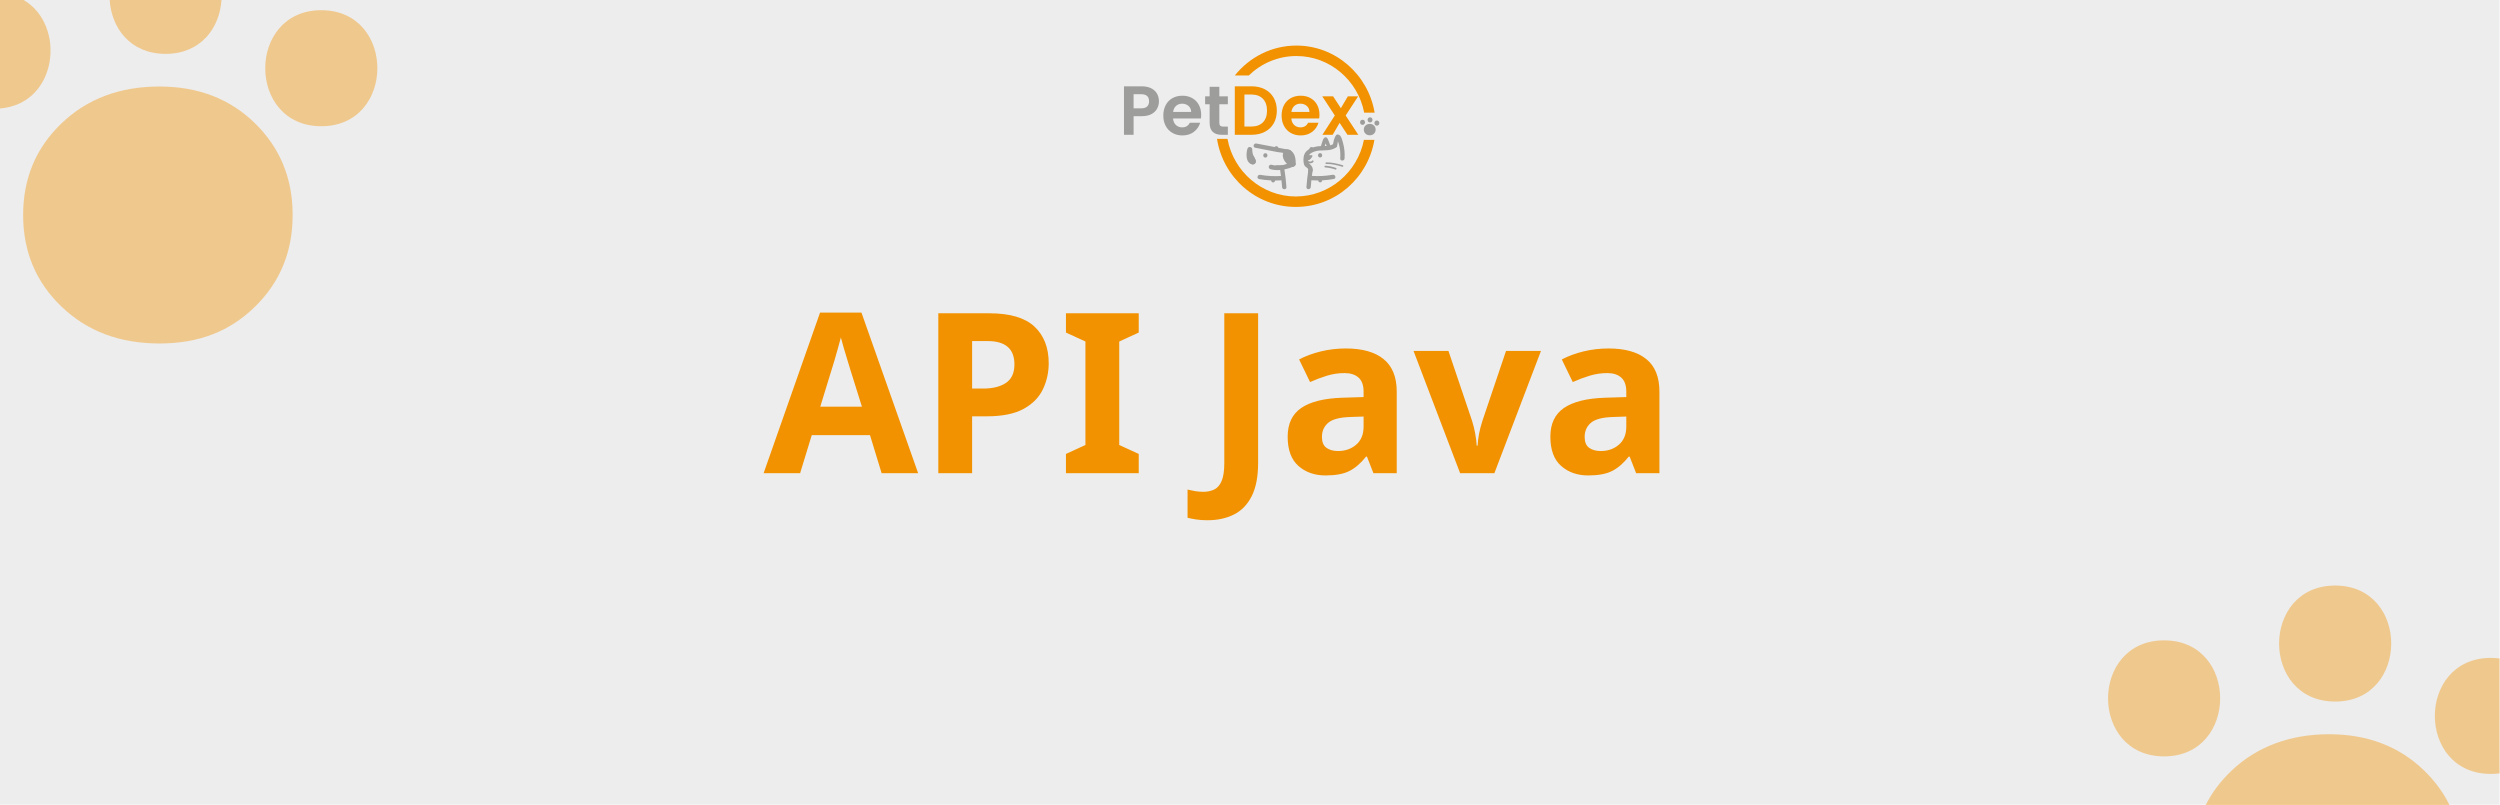
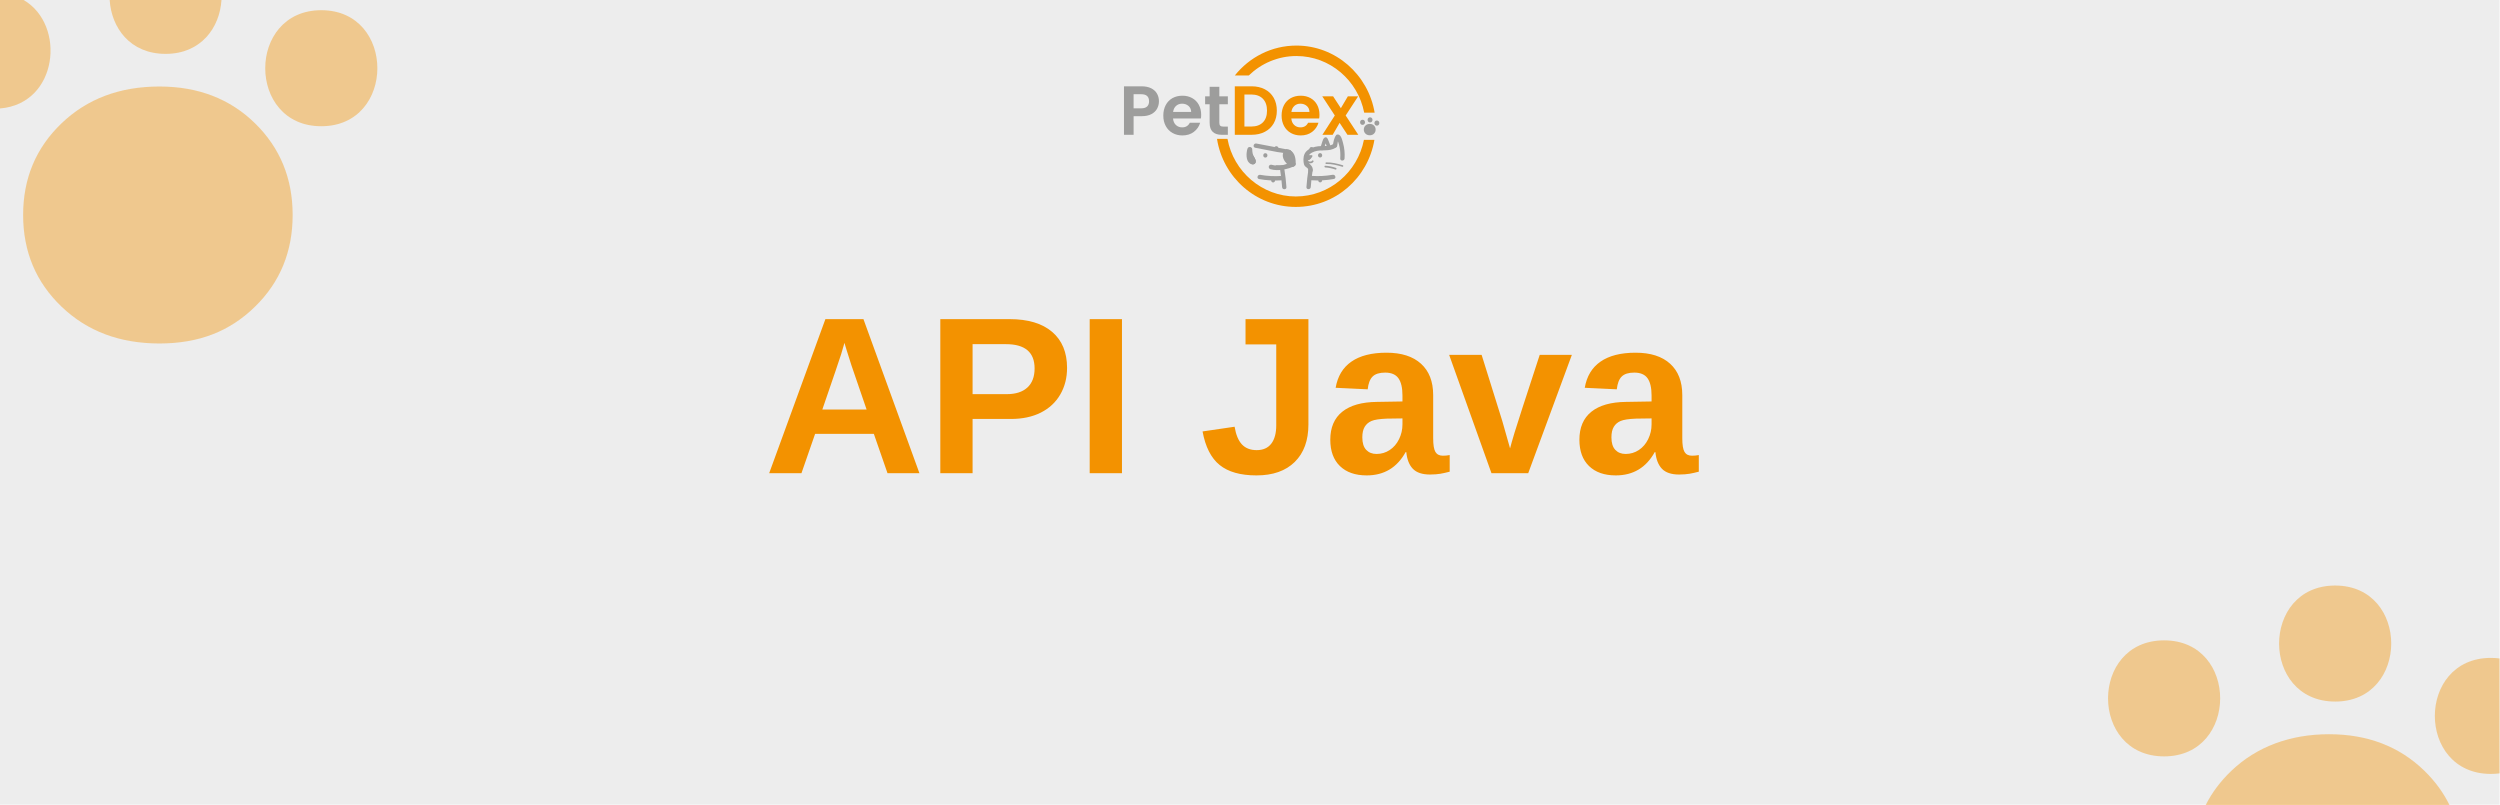
<svg xmlns="http://www.w3.org/2000/svg" id="Camada_1" data-name="Camada 1" viewBox="0 0 1920 618">
  <defs>
    <style>
      .cls-1, .cls-2, .cls-3 {
        fill: #f39200;
      }

      .cls-2 {
-         font-family: Poppins-SemiBold, Poppins;
+         font-family: Arial, Roboto, Poppins-SemiBold, Poppins;
        font-size: 172px;
        font-weight: 600;
      }

      .cls-4 {
        fill: #9d9d9c;
      }

      .cls-3 {
        opacity: .4;
      }

      .cls-5 {
        fill: #ededed;
      }
    </style>
  </defs>
  <rect class="cls-5" width="1919.67" height="618" />
  <g>
    <path class="cls-1" d="m959.05,57.98c9.53-9.25,22.42-14.95,36.61-14.95,25.74,0,47.24,18.73,52.04,43.48h8.02c-4.9-29.2-29.96-51.51-60.06-51.51-19.09,0-36.15,8.97-47.33,22.98h10.72Z" />
    <path class="cls-1" d="m1047.49,107.41c-4.83,24.75-26.45,43.48-52.32,43.48s-47.91-19.11-52.45-44.22h-8.06c4.62,29.57,29.99,52.25,60.51,52.25s55.45-22.3,60.38-51.51h-8.06Z" />
    <path class="cls-4" d="m888.68,83.41c-.93,1.74-2.39,3.15-4.38,4.22-1.99,1.07-4.49,1.6-7.52,1.6h-6.17v14.3h-7.39v-37.24h13.56c2.85,0,5.28.5,7.28,1.49,2,1,3.51,2.37,4.51,4.11,1,1.74,1.5,3.72,1.5,5.92,0,1.99-.47,3.86-1.4,5.6Zm-7.68-1.63c.98-.94,1.48-2.27,1.48-3.98,0-3.63-2-5.44-6.02-5.44h-5.86v10.83h5.86c2.04,0,3.55-.47,4.54-1.41Z" />
    <path class="cls-4" d="m922.26,90.99h-21.37c.18,2.13.91,3.81,2.22,5.02,1.3,1.21,2.9,1.81,4.8,1.81,2.74,0,4.7-1.19,5.86-3.57h7.97c-.84,2.85-2.46,5.18-4.85,7.02-2.39,1.83-5.33,2.75-8.81,2.75-2.81,0-5.34-.63-7.57-1.89-2.23-1.26-3.98-3.05-5.22-5.36-1.25-2.31-1.87-4.98-1.87-8s.62-5.74,1.85-8.06c1.23-2.31,2.95-4.09,5.17-5.34,2.22-1.24,4.77-1.87,7.65-1.87s5.27.61,7.47,1.81c2.2,1.21,3.9,2.93,5.12,5.15,1.21,2.22,1.82,4.78,1.82,7.66,0,1.07-.07,2.03-.21,2.88Zm-7.44-5.01c-.04-1.92-.72-3.46-2.06-4.62-1.34-1.16-2.97-1.73-4.91-1.73-1.83,0-3.37.56-4.62,1.68s-2.01,2.68-2.29,4.67h13.88Z" />
    <path class="cls-4" d="m936.45,80.1v14.3c0,1,.24,1.72.71,2.16.48.45,1.27.67,2.4.67h3.43v6.3h-4.64c-6.23,0-9.34-3.06-9.34-9.18v-14.25h-3.48v-6.14h3.48v-7.31h7.44v7.31h6.54v6.14h-6.54Z" />
    <path class="cls-1" d="m971.4,68.58c2.94,1.53,5.21,3.71,6.81,6.54,1.6,2.83,2.4,6.11,2.4,9.84s-.8,7-2.4,9.79c-1.6,2.79-3.87,4.95-6.81,6.48-2.94,1.53-6.34,2.29-10.21,2.29h-12.87v-37.24h12.87c3.87,0,7.27.76,10.21,2.29Zm-1.5,25.4c2.11-2.13,3.17-5.14,3.17-9.02s-1.06-6.91-3.17-9.1c-2.11-2.19-5.1-3.28-8.97-3.28h-5.22v24.6h5.22c3.87,0,6.86-1.07,8.97-3.2Z" />
    <path class="cls-1" d="m1013.11,90.99h-21.37c.18,2.13.91,3.81,2.22,5.02,1.3,1.21,2.9,1.81,4.8,1.81,2.74,0,4.7-1.19,5.86-3.57h7.97c-.84,2.85-2.46,5.18-4.85,7.02-2.39,1.83-5.33,2.75-8.81,2.75-2.81,0-5.34-.63-7.57-1.89-2.23-1.26-3.98-3.05-5.22-5.36-1.25-2.31-1.87-4.98-1.87-8s.62-5.74,1.85-8.06c1.23-2.31,2.95-4.09,5.17-5.34,2.22-1.24,4.77-1.87,7.65-1.87s5.27.61,7.47,1.81c2.2,1.21,3.9,2.93,5.12,5.15,1.21,2.22,1.82,4.78,1.82,7.66,0,1.07-.07,2.03-.21,2.88Zm-7.44-5.01c-.04-1.92-.72-3.46-2.06-4.62-1.34-1.16-2.97-1.73-4.91-1.73-1.83,0-3.37.56-4.62,1.68-1.25,1.12-2.01,2.68-2.3,4.67h13.88Z" />
    <path class="cls-1" d="m1034.85,103.53l-6.02-9.18-5.33,9.18h-7.91l9.55-14.83-9.66-14.73h8.34l5.96,9.12,5.38-9.12h7.91l-9.6,14.73,9.71,14.83h-8.34Z" />
    <path class="cls-4" d="m1048.69,102.65c-.86-.84-1.29-1.88-1.29-3.12s.43-2.29,1.29-3.12c.86-.84,1.96-1.25,3.3-1.25s2.37.42,3.22,1.25c.84.84,1.27,1.88,1.27,3.12s-.42,2.29-1.27,3.12c-.84.84-1.92,1.25-3.22,1.25s-2.44-.42-3.3-1.25Z" />
    <g>
      <path class="cls-4" d="m1046.44,95.91c2.51,0,2.52-3.95,0-3.95s-2.52,3.95,0,3.95h0Z" />
      <path class="cls-4" d="m1052.2,94.04c2.51,0,2.52-3.95,0-3.95s-2.52,3.95,0,3.95h0Z" />
      <path class="cls-4" d="m1057.44,96.5c2.51,0,2.52-3.95,0-3.95s-2.52,3.95,0,3.95h0Z" />
    </g>
    <g>
      <g>
        <path class="cls-4" d="m1013.84,120.96c2.14,0,2.14-3.36,0-3.36s-2.14,3.36,0,3.36h0Z" />
        <path class="cls-4" d="m1004.91,130c-.73,4.53-1.26,9.08-1.57,13.66-.15,2.16,3.18,2.15,3.33,0,.29-4.28.77-8.53,1.45-12.77.34-2.12-2.86-3.03-3.21-.89h0Z" />
        <path class="cls-4" d="m1007.23,138.44c5.78.39,11.47.04,17.17-.98,2.1-.38,1.21-3.62-.88-3.24-5.4.96-10.81,1.22-16.28.86-2.14-.14-2.13,3.22,0,3.36h0Z" />
        <path class="cls-4" d="m1032.63,121.71c.25-3.95-.07-7.9-1.14-11.72-.56-1.99-1.29-6.06-3.65-6.68-.54-.14-1.24-.02-1.62.43-1.61,1.96-2.13,4.99-2.48,7.44-.3,2.12,2.9,3.03,3.21.89.23-1.64.53-4.63,1.62-5.96l-1.62.43c-.81-.77-.68-.28.4,1.49l.41,1.13c.45,1.32.81,2.68,1.08,4.05.56,2.83.65,5.63.46,8.5-.14,2.16,3.19,2.15,3.33,0h0Z" />
        <path class="cls-4" d="m1021.69,111.67c-.38-1.08-.78-2.15-1.23-3.2-.37-.87-.69-1.93-1.36-2.62-.43-.45-1.19-.55-1.72-.22-1.06.64-1.46,1.97-1.83,3.1-.53,1.62-1.02,3.25-1.54,4.88-.56,1.77,2.19,2.52,2.74.76.37-1.17.74-2.35,1.11-3.52.16-.52.57-2.5.95-2.73l-1.72-.22c.46.48.77,1.69,1.01,2.27.3.75.58,1.52.85,2.28.6,1.73,3.35.99,2.74-.76h0Z" />
        <path class="cls-4" d="m1024.23,110.44c-3.63,2.5-7.78,1.4-11.87,1.89-3.26.39-7.07,1.59-9.32,4.15-1.89,2.15-2.22,5.18-1.9,7.94.13,1.11.32,2.17,1.01,3.09.94,1.25,2.85,1.41,2.61,3.5-.24,2.15,3.08,2.13,3.33,0,.23-2.07-.28-3.02-1.59-4.42-1.49-1.59-2.38-2.6-2.06-4.87.43-3.02,2.22-4.31,4.92-5.3,5.5-2,11.44.42,16.53-3.08,1.76-1.21.1-4.13-1.68-2.9h0Z" />
        <path class="cls-4" d="m1004.96,122.73c2.14,0,2.14-3.36,0-3.36s-2.14,3.36,0,3.36h0Z" />
        <path class="cls-4" d="m1007.23,116.29c2.14,0,2.14-3.36,0-3.36s-2.14,3.36,0,3.36h0Z" />
        <path class="cls-4" d="m1004.33,123.3c1.53-.57,2.84-1.71,3.57-3.2.2-.4-.04-.9-.51-.9-.99,0-1.98,0-2.97-.01-.31,0-.61.28-.59.6s.26.6.59.6c.99,0,1.98,0,2.97.01l-.51-.9c-.16.33-.35.64-.56.93.05-.07.02-.03-.01.02-.03.03-.05.06-.08.1-.06.07-.12.14-.18.21-.12.13-.25.26-.38.39-.07.06-.13.12-.2.18-.03.03-.06.05-.1.08-.05.05.07-.05-.02.01-.15.11-.29.21-.45.31s-.31.18-.47.26c-.07.04-.15.07-.22.1.13-.06-.02,0-.04.02-.05.02-.09.04-.14.05-.29.11-.52.41-.41.74.09.29.42.54.73.42h0Z" />
        <path class="cls-4" d="m1003.22,123.15c.12,1.45.94,1.92,2.28,2.18,1.25.25,2.54,0,3.24-1.16.45-.74-.7-1.41-1.14-.68-.37.62-1.1.66-1.74.55s-1.25-.17-1.31-.89c-.07-.85-1.4-.86-1.33,0h0Z" />
        <path class="cls-4" d="m1018.55,125.94c4.26-.12,8.31.97,12.36,2.14.76.22,1.08-.98.33-1.19-4.17-1.2-8.32-2.31-12.69-2.18-.79.02-.79,1.26,0,1.24h0Z" />
        <path class="cls-4" d="m1013.89,140.07c1.96,0,1.97-3.09,0-3.09s-1.97,3.09,0,3.09h0Z" />
        <path class="cls-4" d="m1025.99,128.93c-2.65-.93-5.37-1.48-8.17-1.67-.85-.06-.85,1.28,0,1.34,2.68.18,5.28.73,7.82,1.62.81.28,1.15-1.01.35-1.29h0Z" />
      </g>
      <g>
        <path class="cls-4" d="m963.98,113.48c5.73,1.11,11.47,2.22,17.2,3.32,2.18.42,7.14.46,8.49,2.54,1.04,1.6,1.01,5.63,1.34,7.55.25-.63.51-1.27.76-1.9-3.64,1.63-7.26,2.29-11.23,2.19-2.14-.05-2.14,3.31,0,3.36,4.56.11,8.74-.79,12.91-2.65.71-.32.88-1.22.76-1.9-.46-2.68-.44-6.44-1.82-8.83-1.11-1.92-3.09-2.19-5.1-2.6-7.46-1.53-14.96-2.89-22.44-4.34-2.09-.4-2.99,2.84-.88,3.24h0Z" />
        <path class="cls-4" d="m971.79,121.02c2.14,0,2.14-3.36,0-3.36s-2.14,3.36,0,3.36h0Z" />
        <path class="cls-4" d="m991,123.87c-.91-1.03-3.33-3.52-2.36-5.12-.48.28-.96.56-1.44.83-.58-.23-.66-.11-.24.36l.24.45c.28.56.53,1.13.8,1.7.52,1.12,1.04,2.24,1.55,3.36.91,1.96,3.77.25,2.87-1.7s-1.66-3.92-2.71-5.74c-.74-1.27-2.26-2.64-3.68-1.31-1.19,1.12-.95,3.44-.49,4.82.61,1.83,1.86,3.3,3.11,4.71,1.43,1.62,3.78-.77,2.35-2.38h0Z" />
        <path class="cls-4" d="m958.39,114.71c0,2.7.62,5.27,1.81,7.68.95,1.94,3.82.24,2.87-1.7-.93-1.88-1.36-3.89-1.35-5.99s-3.32-2.17-3.33,0h0Z" />
        <path class="cls-4" d="m989.12,118.19c2.72,1.58,2.69,5.05,2.71,7.84.01,2.16,3.34,2.17,3.33,0-.03-4.08-.51-8.51-4.36-10.75-1.86-1.08-3.54,1.82-1.68,2.9h0Z" />
        <path class="cls-4" d="m958.07,114.15c-1.01,3.17-1.35,8.87,1.56,11.16,1,.79,2.76,1.39,3.89.48,1.53-1.24.18-3.3-.39-4.67l-2.61,2.04.11-.11c.23,2.13,3.56,2.15,3.33,0-.1-.94-.32-1.66-1.08-2.27-1.52-1.21-3.36.24-2.61,2.04.03.06.52,1.53.65,1.2l1.16-1.17c-1.85.63-1.01-7.12-.79-7.81.66-2.07-2.55-2.95-3.21-.89h0Z" />
        <path class="cls-4" d="m983.2,130.95c.69,4.24,1.16,8.49,1.45,12.77.14,2.15,3.47,2.16,3.33,0-.31-4.58-.84-9.13-1.57-13.66-.35-2.13-3.55-1.23-3.21.89h0Z" />
        <path class="cls-4" d="m984.12,135.13c-5.47.37-10.88.1-16.28-.86-2.09-.37-2.99,2.87-.88,3.24,5.7,1.02,11.39,1.37,17.17.98,2.12-.14,2.14-3.51,0-3.36h0Z" />
        <path class="cls-4" d="m980.21,115.64c2.14,0,2.14-3.36,0-3.36s-2.14,3.36,0,3.36h0Z" />
        <path class="cls-4" d="m980.44,127.11c-.69,0-1.38-.05-2.06-.14l.46.06c-.76-.11-1.52-.27-2.26-.49-.87-.26-1.93.31-2.14,1.23s.28,1.88,1.21,2.16c1.54.46,3.17.69,4.78.7.44,0,.91-.2,1.23-.51s.53-.8.51-1.24c-.04-.95-.76-1.75-1.74-1.76h0Z" />
        <path class="cls-4" d="m977.75,140.12c1.96,0,1.97-3.09,0-3.09s-1.97,3.09,0,3.09h0Z" />
        <path class="cls-4" d="m959.77,121.45c.57,1.18.93,2.43,1.46,3.62.49,1.09,2.39,1.11,2.87,0,.68-1.58-.16-3.43-1.54-4.33-1.8-1.18-3.47,1.73-1.68,2.9-.09-.06.08.15.09.17.04.08.09.53.1.26l.23-.85-.07.15h2.87c-.2-.44-.34-1.09-.54-1.59-.28-.69-.6-1.36-.92-2.03-.4-.82-1.54-1.04-2.28-.6-.82.49-.99,1.48-.6,2.3h0Z" />
        <path class="cls-4" d="m964.05,122.6c-.24-.71-.52-1.36-1.01-1.93-.41-.47-.94-.83-1.46-1.16-.73-.47-1.87-.18-2.28.6-.44.83-.19,1.79.6,2.3.17.11.33.22.49.33.19.12-.18-.18-.03-.02.08.08.16.15.24.23.19.18.02-.03-.02-.03.03,0,.12.2.13.23.15.27-.04-.16.01.03.03.11.07.21.11.32.28.83,1.16,1.47,2.05,1.17.82-.27,1.46-1.18,1.16-2.07h0Z" />
        <path class="cls-4" d="m959.9,121.78c.29.47.61.93.86,1.42.07.14.13.27.18.4.17.45,0,.38.22.06l.99-.77c.24,0,.47.08.67.26-.6-.67-1.74-.62-2.35,0-.66.67-.61,1.7,0,2.38.57.63,1.4.8,2.21.68,1.02-.16,1.63-.99,1.7-2,.1-1.51-.87-2.9-1.62-4.12-1.13-1.83-4.01-.15-2.87,1.7h0Z" />
        <path class="cls-4" d="m980.7,130.63c1.1.03,2.19,0,3.29-.08.9-.07,1.66-.72,1.66-1.68,0-.86-.76-1.75-1.66-1.68-1.1.09-2.19.11-3.29.08-.9-.03-1.66.79-1.66,1.68,0,.93.76,1.65,1.66,1.68h0Z" />
        <path class="cls-4" d="m980.7,128.82c.79.03,1.59.06,2.38-.02s1.6-.23,2.39-.37c1.52-.28,3.01-.66,4.43-1.3.41-.19.51-.79.3-1.16-.25-.43-.73-.49-1.14-.3-1.27.58-2.66.88-4.03,1.13-.67.12-1.35.27-2.03.32-.76.06-1.53.04-2.29,0-1.08-.04-1.08,1.65,0,1.69h0Z" />
        <path class="cls-4" d="m993.23,126.08c-.19.09-.38.17-.57.26l.21-.09c-.18.08-.36.15-.54.22-.11.03-.21.08-.3.16-.09.06-.17.14-.22.25-.06.1-.1.21-.1.33-.03.12-.02.23.02.35.07.21.2.42.4.52s.45.17.67.09c.44-.17.88-.36,1.31-.56.1-.06.18-.13.24-.23.08-.08.13-.18.16-.3.04-.12.04-.23.02-.35,0-.12-.04-.23-.1-.33-.12-.19-.3-.35-.52-.4l-.23-.03c-.16,0-.3.04-.44.12h0Z" />
        <path class="cls-4" d="m993.01,127.11c1.12,0,1.12-1.76,0-1.76s-1.12,1.76,0,1.76h0Z" />
        <path class="cls-4" d="m992.78,126.92c1.14,0,1.14-1.79,0-1.79s-1.14,1.79,0,1.79h0Z" />
        <path class="cls-4" d="m990.98,115.37c-.94-.5-1.97-.77-3.04-.81-.45-.02-.89.42-.87.88.02.49.38.86.87.88.2,0,.4.02.61.05l-.23-.03c.53.07,1.04.21,1.53.42l-.21-.09c.16.07.31.14.47.22.4.21.96.12,1.19-.32.21-.4.12-.98-.31-1.2h0Z" />
        <path class="cls-4" d="m993.86,126.64c1.14,0,1.14-1.79,0-1.79s-1.14,1.79,0,1.79h0Z" />
        <path class="cls-4" d="m993.09,127.63c.15.05.27.04.41.02.16-.02.22-.04.39-.12.06-.03.11-.07.17-.11.11-.08.22-.16.32-.25s.18-.2.25-.31.13-.25.17-.37.06-.28.07-.41.01-.27,0-.41c-.01-.23-.09-.45-.25-.62-.08-.09-.17-.15-.28-.18-.1-.05-.22-.08-.33-.08-.22.01-.46.08-.61.26s-.26.39-.25.62c0,.14,0,.27,0,.41l.03-.23c-.01.07-.03.14-.05.21l.09-.21c-.02.05-.05.1-.08.14l.14-.18c-.05.07-.11.12-.18.17l.18-.14c-.08.06-.16.13-.25.17l.21-.09s-.03.01-.05.01l.23-.03s-.02,0-.03,0l.23.03s-.02,0-.03,0c-.12-.04-.23-.04-.35-.02-.12,0-.22.04-.32.1-.1.06-.18.13-.24.23-.08.08-.13.18-.16.3-.05.22-.04.48.09.68l.14.18c.11.11.24.18.38.23h0Z" />
      </g>
    </g>
  </g>
  <path class="cls-3" d="m122.47,66.44c-30.5,0-55.56,9.43-75.22,28.27-19.67,18.87-29.49,42.33-29.49,70.41s9.82,51.56,29.49,70.39c19.65,18.87,44.72,28.29,75.22,28.29s54.15-9.42,73.41-28.29c19.25-18.83,28.88-42.3,28.88-70.39s-9.63-51.54-28.88-70.41c-19.25-18.83-43.73-28.27-73.41-28.27Z" />
  <path class="cls-3" d="m0,83.3C44.75,79.71,50.85,19,18.14,0H0v83.3Z" />
  <path class="cls-3" d="m127.16,41.38c27.31,0,41.62-20.21,42.94-41.38h-85.87c1.29,21.17,15.59,41.38,42.94,41.38Z" />
  <path class="cls-3" d="m246.74,7.83c-57.35,0-57.44,89.12,0,89.12s57.44-89.12,0-89.12Z" />
  <path class="cls-3" d="m1834.77,618.26h46.45c-4.68-9.51-11.03-18.22-19.09-26.11-19.25-18.83-43.73-28.27-73.41-28.27s-55.56,9.43-75.22,28.27c-8.23,7.9-14.73,16.6-19.52,26.11h140.77Z" />
  <path class="cls-3" d="m1662.05,580.91c57.35,0,57.44-89.12,0-89.12s-57.44,89.12,0,89.12Z" />
  <path class="cls-3" d="m1793.42,538.81c57.35,0,57.44-89.12,0-89.12s-57.44,89.12,0,89.12Z" />
  <path class="cls-3" d="m1919.67,505.7c-2.13-.28-4.35-.44-6.67-.44-57.35,0-57.44,89.12,0,89.12,2.32,0,4.54-.16,6.67-.44v-88.24Z" />
  <text class="cls-2" transform="translate(586.45 363.42)">
    <tspan x="0" y="0">API Java</tspan>
  </text>
</svg>
